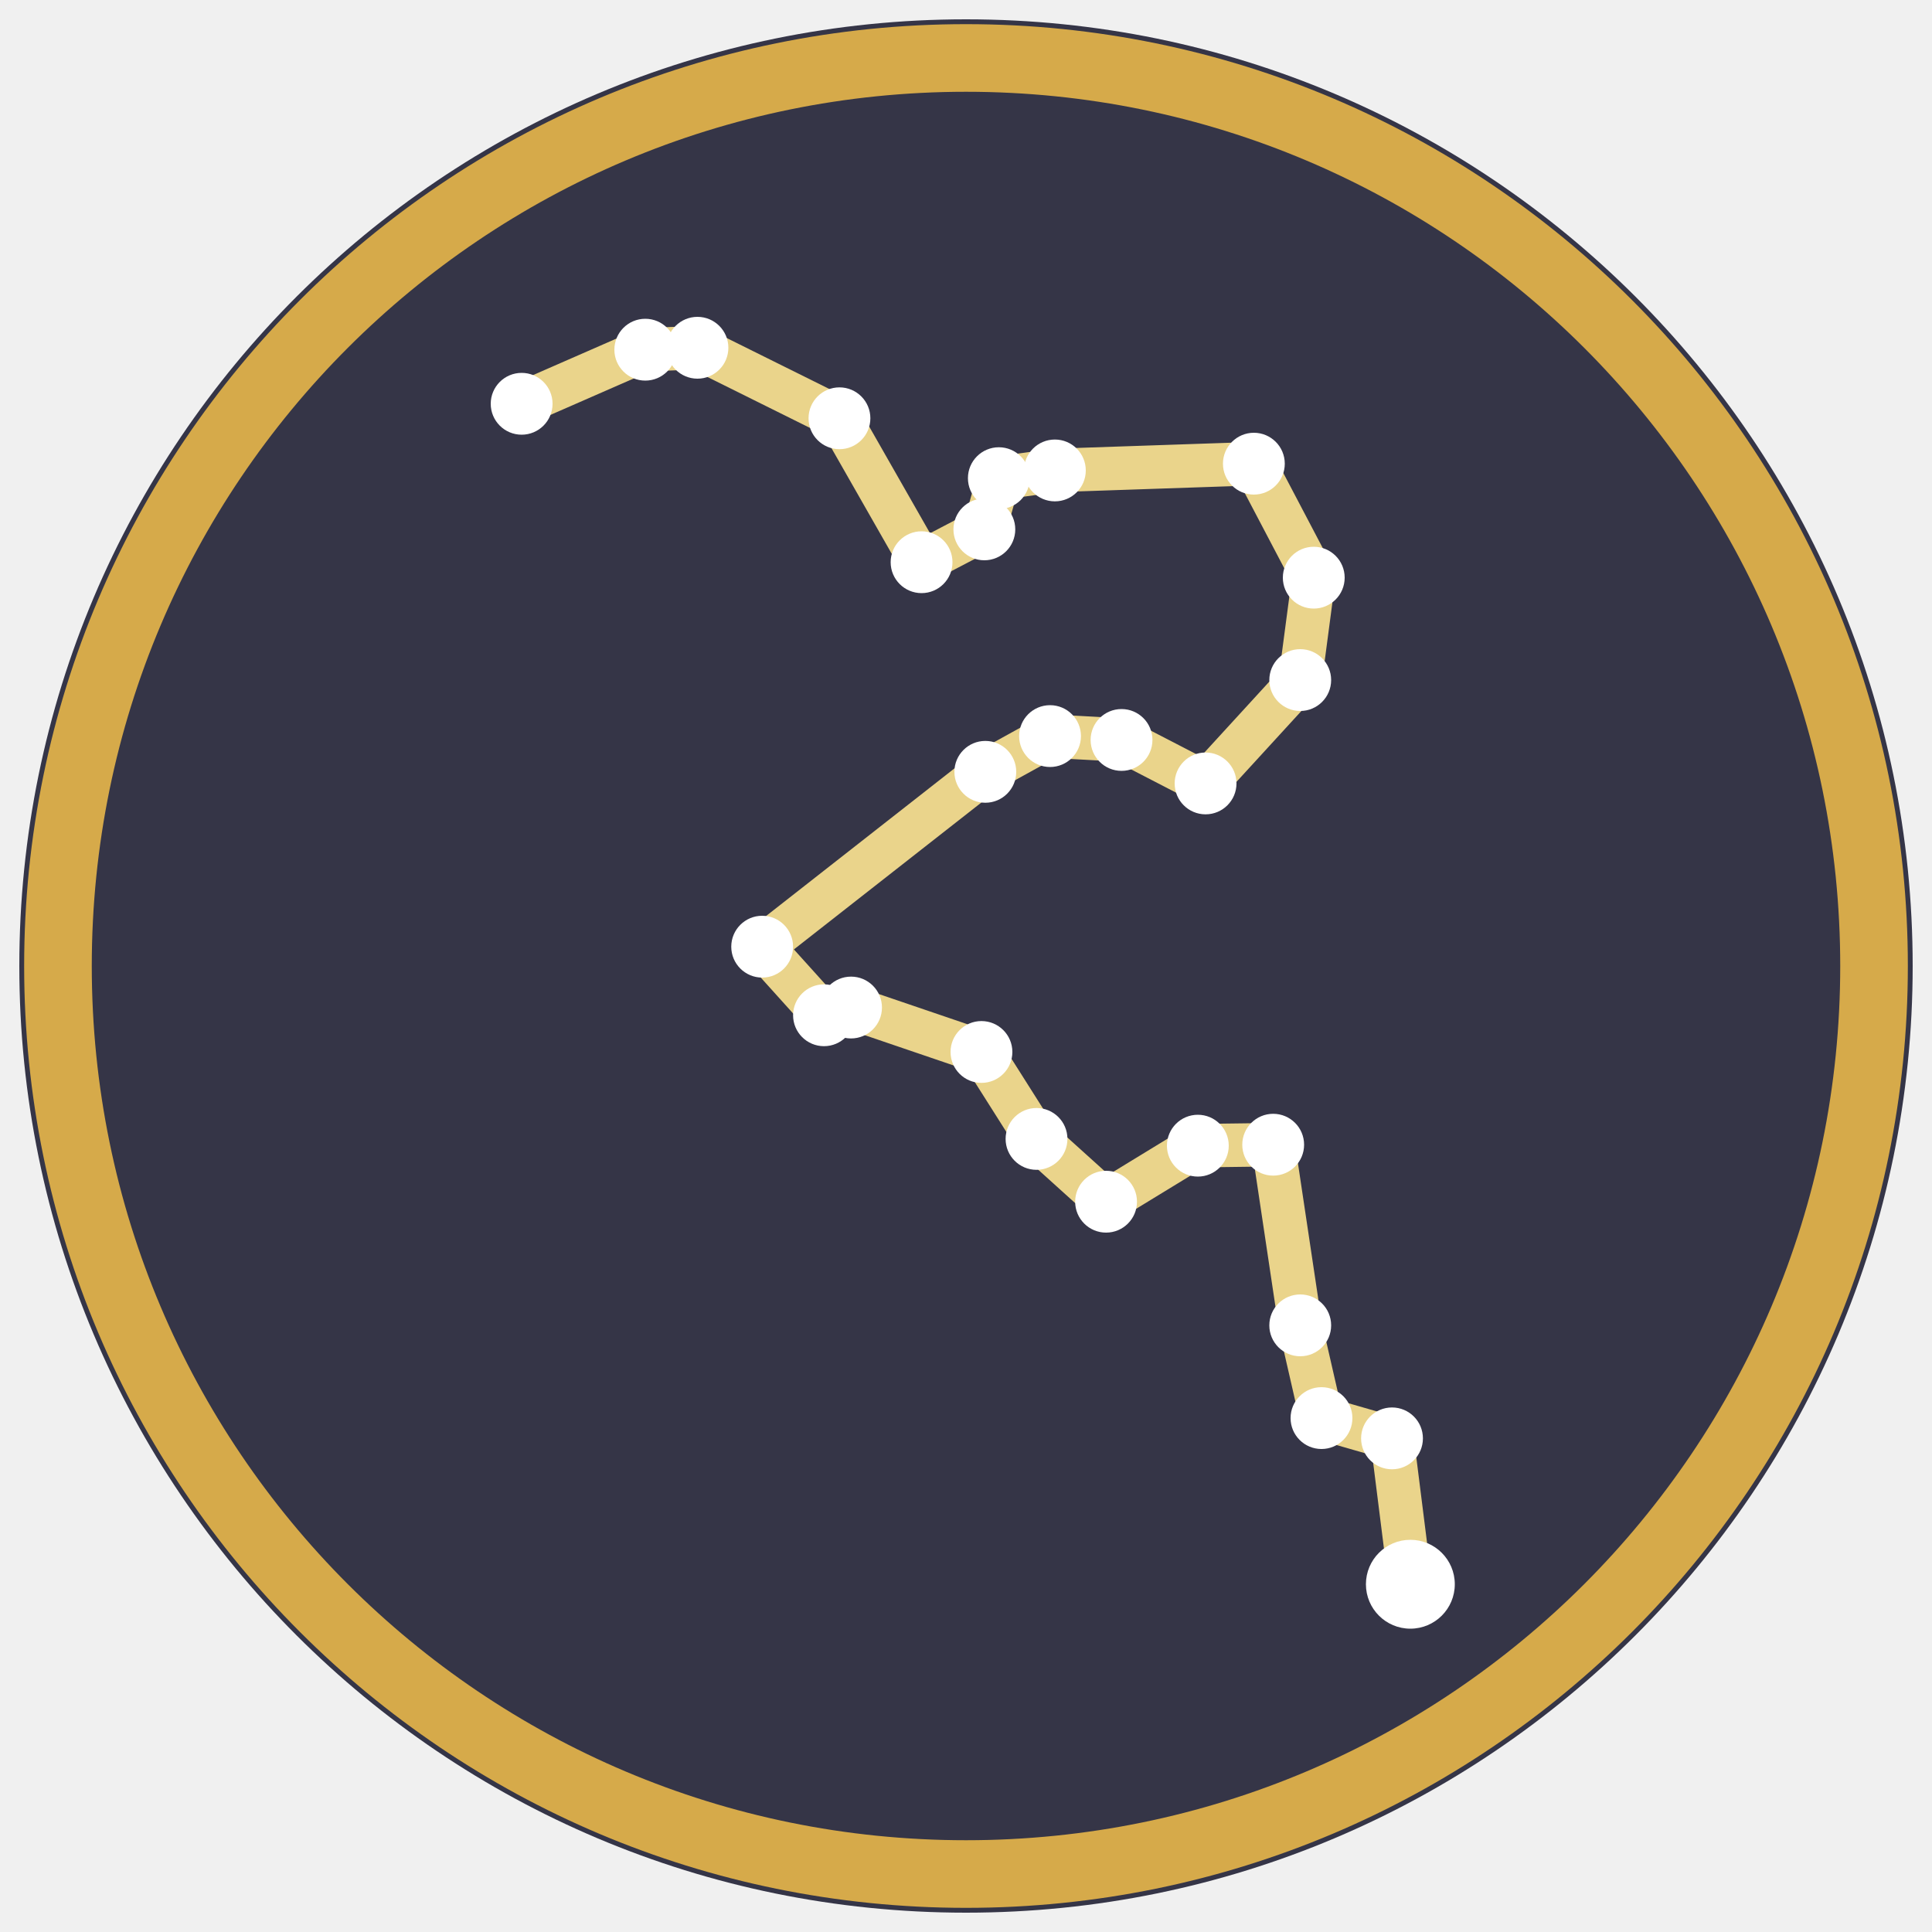
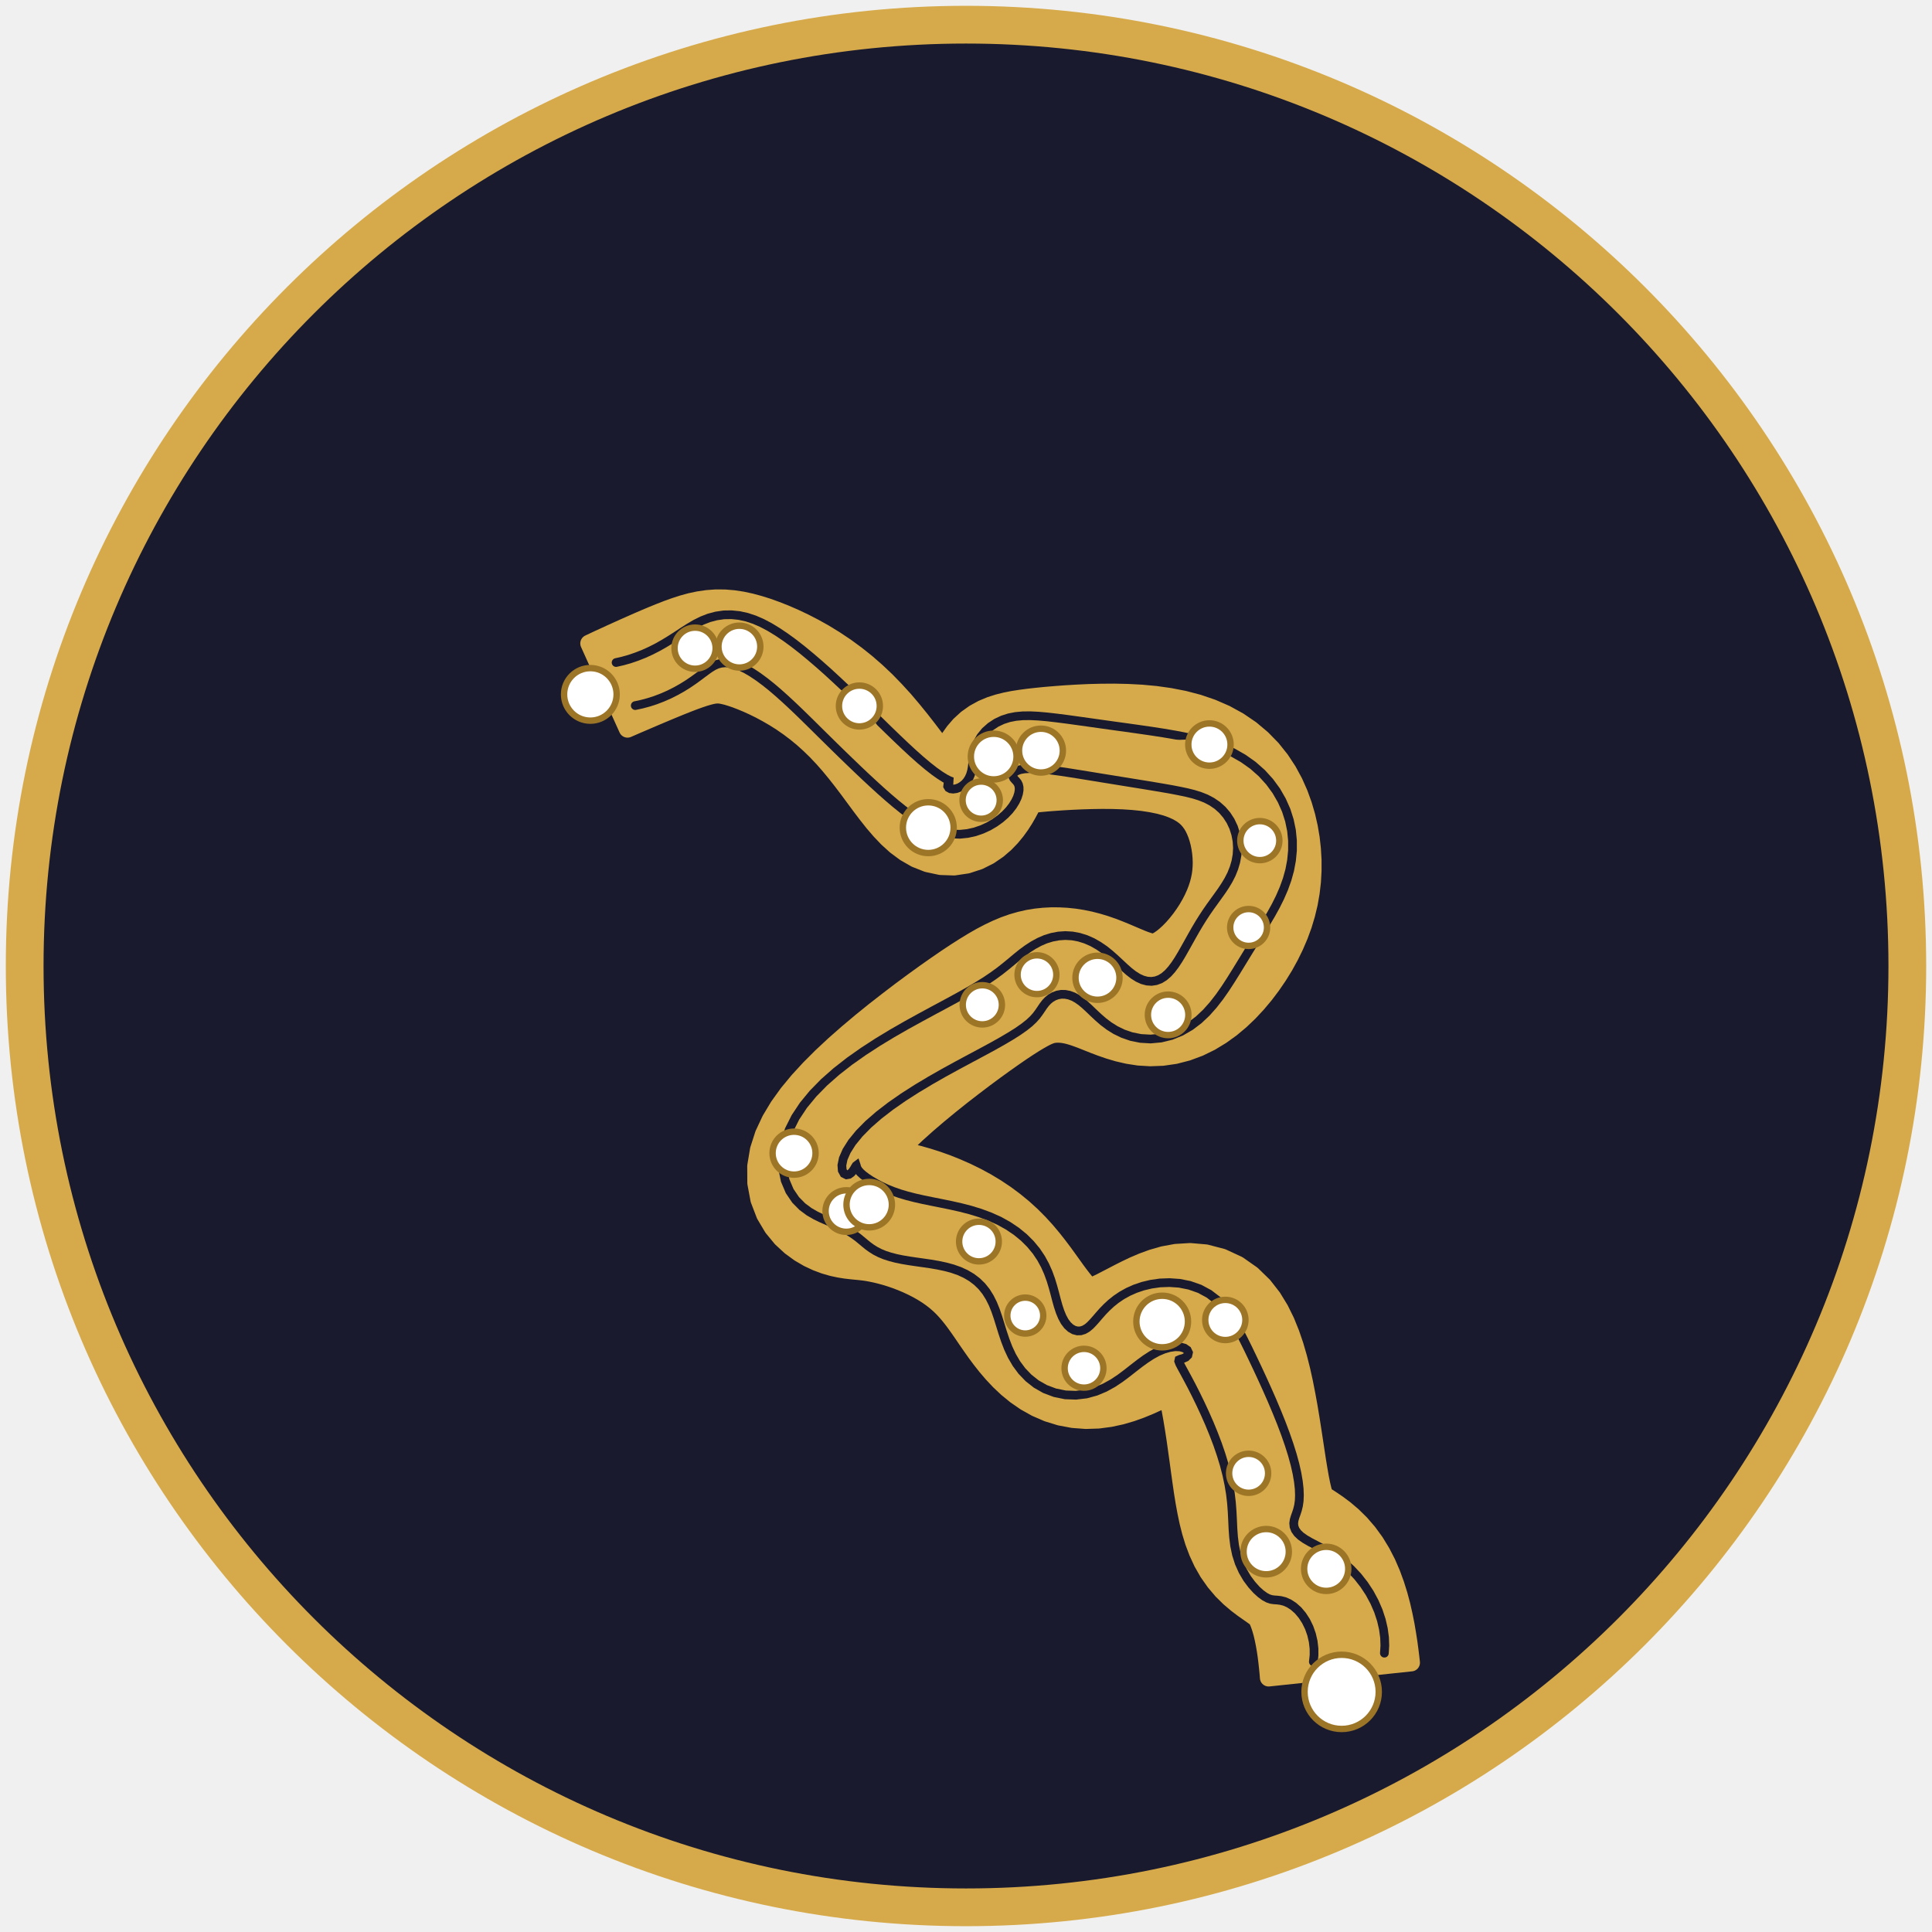
- <svg xmlns="http://www.w3.org/2000/svg" viewBox="0 0 200 200" role="img" aria-label="Midnight Eridanus mission mark">
-   <circle cx="100" cy="100" r="98" fill="#353547" />
-   <circle cx="100" cy="100" r="94" fill="none" stroke="#d6aa4a" stroke-width="7" />
-   <g stroke="#f3dc8f" stroke-width="4.5" stroke-linecap="round" opacity="0.95">
-     <line x1="54.0" y1="41.8" x2="66.8" y2="36.2" />
-     <line x1="66.8" y1="36.2" x2="72.2" y2="36.0" />
-     <line x1="72.2" y1="36.0" x2="86.9" y2="43.3" />
-     <line x1="86.9" y1="43.3" x2="95.4" y2="58.2" />
-     <line x1="95.4" y1="58.2" x2="101.9" y2="54.8" />
-     <line x1="101.9" y1="54.8" x2="103.4" y2="49.5" />
-     <line x1="103.4" y1="49.5" x2="109.2" y2="48.7" />
-     <line x1="109.2" y1="48.7" x2="129.8" y2="48.0" />
-     <line x1="129.8" y1="48.0" x2="136.0" y2="59.8" />
-     <line x1="136.0" y1="59.8" x2="134.6" y2="70.4" />
-     <line x1="134.6" y1="70.4" x2="124.8" y2="81.1" />
-     <line x1="124.8" y1="81.1" x2="116.1" y2="76.6" />
-     <line x1="116.1" y1="76.6" x2="108.7" y2="76.2" />
-     <line x1="108.7" y1="76.2" x2="102.0" y2="79.9" />
-     <line x1="102.0" y1="79.9" x2="78.9" y2="98.0" />
-     <line x1="78.9" y1="98.0" x2="85.3" y2="105.1" />
-     <line x1="85.3" y1="105.1" x2="88.1" y2="104.3" />
-     <line x1="88.1" y1="104.3" x2="101.6" y2="108.9" />
-     <line x1="101.6" y1="108.9" x2="107.3" y2="117.9" />
-     <line x1="107.3" y1="117.9" x2="114.5" y2="124.4" />
-     <line x1="114.5" y1="124.4" x2="124.0" y2="118.6" />
-     <line x1="124.0" y1="118.6" x2="131.8" y2="118.5" />
-     <line x1="131.8" y1="118.5" x2="134.6" y2="137.2" />
-     <line x1="134.6" y1="137.2" x2="136.8" y2="146.8" />
-     <line x1="136.8" y1="146.8" x2="144.1" y2="148.9" />
-     <line x1="144.1" y1="148.9" x2="146.0" y2="164.0" />
+ <svg xmlns="http://www.w3.org/2000/svg" viewBox="16.729 16.729 66.542 66.542" role="img" aria-label="Midnight Eridanus mission image">
+   <defs>
+     <clipPath id="mi-midnight-eridanus">
+       <circle cx="50.0" cy="50.0" r="32.671" />
+     </clipPath>
+   </defs>
+   <g clip-path="url(#mi-midnight-eridanus)">
+     <g>
+       <path fill-rule="evenodd" fill="#d6aa4a" d="M43.800 1.750 a6.2 6.2 0 1 0 12.4 0 a6.2 6.2 0 1 0 -12.4 0 Z M46.600 1.750 a3.4 3.4 0 1 1 6.8 0 a3.4 3.4 0 1 1 -6.8 0 Z" />
+       <path fill="#d6aa4a" d="M 44.207 3.960 L 44.252 4.095 L 44.285 4.233 L 44.305 4.374 L 44.312 4.516 L 44.307 4.658 L 44.290 4.799 L 44.260 4.937 L 44.217 5.073 L 44.163 5.204 L 44.098 5.330 L 44.021 5.450 L 43.935 5.563 L 43.838 5.667 L 43.733 5.762 L 43.620 5.848 L 43.499 5.923 L 43.373 5.988 L 43.241 6.041 L 43.105 6.081 L 42.966 6.110 L 42.966 6.110 L 43.082 6.092 L 43.199 6.073 L 43.315 6.056 L 43.432 6.038 L 43.549 6.021 L 43.665 6.004 L 43.782 5.987 L 43.899 5.971 L 44.016 5.955 L 44.133 5.939 L 44.250 5.923 L 44.367 5.908 L 44.484 5.894 L 44.601 5.879 L 44.718 5.865 L 44.835 5.851 L 44.953 5.837 L 45.070 5.824 L 45.187 5.811 L 45.304 5.799 L 45.304 5.799 L 45.235 5.717 L 45.167 5.633 L 45.100 5.549 L 45.035 5.463 L 44.971 5.377 L 44.909 5.289 L 44.848 5.200 L 44.789 5.110 L 44.732 5.019 L 44.676 4.927 L 44.622 4.834 L 44.569 4.740 L 44.518 4.646 L 44.468 4.550 L 44.421 4.454 L 44.374 4.356 L 44.330 4.258 L 44.287 4.160 L 44.246 4.060 L 44.207 3.960 Z M 55.793 3.960 L 55.748 4.095 L 55.715 4.233 L 55.695 4.374 L 55.688 4.516 L 55.693 4.658 L 55.710 4.799 L 55.740 4.937 L 55.783 5.073 L 55.837 5.204 L 55.902 5.330 L 55.979 5.450 L 56.065 5.563 L 56.162 5.667 L 56.267 5.762 L 56.380 5.848 L 56.501 5.923 L 56.627 5.988 L 56.759 6.041 L 56.895 6.081 L 57.034 6.110 L 57.034 6.110 L 56.918 6.092 L 56.801 6.073 L 56.685 6.056 L 56.568 6.038 L 56.451 6.021 L 56.335 6.004 L 56.218 5.987 L 56.101 5.971 L 55.984 5.955 L 55.867 5.939 L 55.750 5.923 L 55.633 5.908 L 55.516 5.894 L 55.399 5.879 L 55.282 5.865 L 55.165 5.851 L 55.047 5.837 L 54.930 5.824 L 54.813 5.811 L 54.696 5.799 L 54.696 5.799 L 54.765 5.717 L 54.833 5.633 L 54.900 5.549 L 54.965 5.463 L 55.029 5.377 L 55.091 5.289 L 55.152 5.200 L 55.211 5.110 L 55.268 5.019 L 55.324 4.927 L 55.378 4.834 L 55.431 4.740 L 55.482 4.646 L 55.532 4.550 L 55.579 4.454 L 55.626 4.356 L 55.670 4.258 L 55.713 4.160 L 55.754 4.060 L 55.793 3.960 Z" />
+       <circle cx="50.0" cy="50.0" r="44.45" fill="#d6aa4a" />
+       <circle cx="50.0" cy="50.0" r="40.894" fill="#1a1a2e" />
+       <circle cx="50.0" cy="50.0" r="32.671" fill="#d6aa4a" />
+       <circle cx="50.0" cy="50.0" r="32.004" fill="#1a1a2e" />
+     </g>
+     <defs>
+       <clipPath id="field">
+         <circle cx="50.0" cy="50.0" r="31.804" />
+       </clipPath>
+       <path id="topArc" d="M13.800 50.000 A36.200 36.200 0 0 1 86.200 50.000" fill="none" />
+       <path id="botArc" d="M11.950 50.000 A38.050 38.050 0 0 0 88.050 50.000" fill="none" />
+     </defs>
+     <g clip-path="url(#field)">
+       <path d="M 38.342 41.835 L 38.498 41.767 L 38.673 41.691 L 38.865 41.609 L 39.072 41.520 L 39.292 41.426 L 39.521 41.329 L 39.754 41.231 L 39.988 41.134 L 40.217 41.041 L 40.438 40.953 L 40.645 40.874 L 40.835 40.806 L 41.002 40.750 L 41.144 40.709 L 41.257 40.681 L 41.344 40.665 L 41.409 40.659 L 41.460 40.658 L 41.511 40.661 L 41.574 40.670 L 41.657 40.687 L 41.767 40.714 L 41.904 40.756 L 42.067 40.811 L 42.251 40.882 L 42.455 40.967 L 42.675 41.067 L 42.906 41.181 L 43.145 41.310 L 43.390 41.452 L 43.637 41.608 L 43.884 41.779 L 44.129 41.964 L 44.371 42.163 L 44.609 42.377 L 44.842 42.604 L 45.071 42.846 L 45.294 43.100 L 45.513 43.366 L 45.729 43.641 L 45.942 43.922 L 46.153 44.208 L 46.365 44.495 L 46.581 44.780 L 46.804 45.062 L 47.040 45.337 L 47.294 45.604 L 47.575 45.859 L 47.894 46.096 L 48.258 46.306 L 48.671 46.469 L 49.124 46.566 L 49.591 46.582 L 50.042 46.515 L 50.449 46.382 L 50.802 46.205 L 51.101 46.001 L 51.352 45.786 L 51.562 45.568 L 51.739 45.353 L 51.889 45.145 L 52.016 44.947 L 52.123 44.762 L 52.213 44.594 L 52.288 44.445 L 52.350 44.320 L 52.398 44.223 L 52.433 44.157 L 52.450 44.128 L 52.447 44.137 L 52.417 44.180 L 52.357 44.249 L 52.273 44.327 L 52.180 44.395 L 52.100 44.440 L 52.055 44.462 L 52.057 44.464 L 52.111 44.455 L 52.214 44.439 L 52.364 44.420 L 52.554 44.400 L 52.782 44.379 L 53.042 44.359 L 53.331 44.339 L 53.645 44.321 L 53.978 44.306 L 54.326 44.295 L 54.683 44.290 L 55.043 44.292 L 55.399 44.304 L 55.745 44.327 L 56.074 44.361 L 56.379 44.408 L 56.655 44.465 L 56.898 44.532 L 57.105 44.607 L 57.276 44.685 L 57.414 44.765 L 57.526 44.845 L 57.617 44.927 L 57.694 45.014 L 57.764 45.108 L 57.828 45.214 L 57.887 45.335 L 57.942 45.470 L 57.991 45.618 L 58.032 45.775 L 58.065 45.939 L 58.089 46.105 L 58.103 46.269 L 58.109 46.431 L 58.105 46.587 L 58.093 46.739 L 58.072 46.888 L 58.041 47.037 L 58.001 47.188 L 57.950 47.343 L 57.887 47.504 L 57.811 47.672 L 57.722 47.844 L 57.620 48.021 L 57.506 48.197 L 57.383 48.370 L 57.253 48.534 L 57.120 48.687 L 56.987 48.824 L 56.860 48.940 L 56.743 49.034 L 56.641 49.104 L 56.559 49.150 L 56.499 49.177 L 56.460 49.188 L 56.439 49.190 L 56.426 49.188 L 56.412 49.184 L 56.386 49.178 L 56.338 49.165 L 56.263 49.142 L 56.161 49.107 L 56.031 49.056 L 55.877 48.991 L 55.698 48.915 L 55.499 48.830 L 55.280 48.741 L 55.046 48.651 L 54.797 48.565 L 54.539 48.487 L 54.274 48.419 L 54.005 48.364 L 53.736 48.322 L 53.467 48.294 L 53.201 48.280 L 52.935 48.279 L 52.670 48.293 L 52.403 48.321 L 52.133 48.365 L 51.861 48.427 L 51.587 48.506 L 51.315 48.602 L 51.045 48.715 L 50.777 48.843 L 50.506 48.985 L 50.229 49.144 L 49.939 49.321 L 49.632 49.517 L 49.302 49.736 L 48.949 49.979 L 48.570 50.246 L 48.166 50.538 L 47.740 50.853 L 47.297 51.191 L 46.840 51.547 L 46.378 51.921 L 45.917 52.309 L 45.464 52.707 L 45.026 53.115 L 44.610 53.531 L 44.221 53.954 L 43.864 54.386 L 43.543 54.832 L 43.263 55.299 L 43.031 55.794 L 42.860 56.325 L 42.765 56.891 L 42.768 57.477 L 42.875 58.049 L 43.075 58.570 L 43.340 59.015 L 43.639 59.378 L 43.950 59.665 L 44.259 59.890 L 44.560 60.066 L 44.851 60.202 L 45.130 60.306 L 45.394 60.382 L 45.637 60.434 L 45.850 60.468 L 46.030 60.489 L 46.177 60.504 L 46.298 60.515 L 46.406 60.527 L 46.510 60.540 L 46.621 60.557 L 46.743 60.580 L 46.881 60.609 L 47.034 60.646 L 47.201 60.691 L 47.381 60.746 L 47.568 60.810 L 47.761 60.883 L 47.953 60.964 L 48.142 61.052 L 48.324 61.145 L 48.496 61.243 L 48.657 61.344 L 48.805 61.448 L 48.941 61.554 L 49.066 61.662 L 49.184 61.775 L 49.296 61.895 L 49.407 62.023 L 49.519 62.163 L 49.634 62.317 L 49.755 62.486 L 49.883 62.671 L 50.020 62.872 L 50.168 63.086 L 50.328 63.313 L 50.504 63.550 L 50.697 63.795 L 50.910 64.044 L 51.147 64.296 L 51.412 64.546 L 51.708 64.788 L 52.040 65.017 L 52.408 65.223 L 52.810 65.397 L 53.239 65.529 L 53.683 65.612 L 54.127 65.645 L 54.559 65.631 L 54.968 65.577 L 55.351 65.494 L 55.705 65.390 L 56.031 65.273 L 56.330 65.150 L 56.606 65.025 L 56.858 64.905 L 57.088 64.792 L 57.293 64.690 L 57.473 64.604 L 57.622 64.537 L 57.735 64.491 L 57.804 64.468 L 57.818 64.464 L 57.766 64.473 L 57.643 64.480 L 57.455 64.462 L 57.231 64.403 L 57.013 64.302 L 56.843 64.185 L 56.739 64.087 L 56.696 64.037 L 56.699 64.050 L 56.733 64.127 L 56.784 64.266 L 56.845 64.458 L 56.909 64.697 L 56.974 64.974 L 57.037 65.282 L 57.097 65.613 L 57.154 65.961 L 57.209 66.319 L 57.260 66.683 L 57.311 67.047 L 57.360 67.409 L 57.410 67.767 L 57.461 68.120 L 57.517 68.468 L 57.580 68.811 L 57.652 69.154 L 57.739 69.497 L 57.845 69.843 L 57.977 70.193 L 58.139 70.544 L 58.336 70.889 L 58.565 71.215 L 58.815 71.511 L 59.072 71.764 L 59.317 71.972 L 59.533 72.136 L 59.710 72.261 L 59.842 72.353 L 59.931 72.417 L 59.982 72.456 L 60.004 72.476 L 60.012 72.484 L 60.016 72.491 L 60.026 72.508 L 60.046 72.546 L 60.076 72.613 L 60.113 72.710 L 60.155 72.837 L 60.199 72.992 L 60.240 73.168 L 60.279 73.359 L 60.314 73.560 L 60.344 73.763 L 60.369 73.963 L 60.390 74.155 L 60.409 74.344 L 60.423 74.515 L 65.335 73.995 L 65.312 73.791 L 65.284 73.563 L 65.248 73.296 L 65.203 73.006 L 65.150 72.694 L 65.084 72.364 L 65.006 72.019 L 64.911 71.663 L 64.797 71.298 L 64.662 70.929 L 64.502 70.559 L 64.314 70.194 L 64.098 69.840 L 63.855 69.506 L 63.592 69.201 L 63.321 68.934 L 63.058 68.710 L 62.819 68.531 L 62.618 68.393 L 62.465 68.294 L 62.364 68.229 L 62.313 68.197 L 62.304 68.196 L 62.322 68.221 L 62.352 68.262 L 62.377 68.303 L 62.388 68.328 L 62.382 68.321 L 62.361 68.273 L 62.329 68.178 L 62.290 68.036 L 62.246 67.849 L 62.200 67.620 L 62.153 67.352 L 62.103 67.050 L 62.052 66.718 L 61.998 66.361 L 61.940 65.982 L 61.878 65.586 L 61.810 65.177 L 61.734 64.760 L 61.651 64.337 L 61.557 63.913 L 61.450 63.490 L 61.328 63.070 L 61.186 62.654 L 61.018 62.239 L 60.814 61.826 L 60.562 61.414 L 60.246 61.009 L 59.850 60.624 L 59.372 60.289 L 58.829 60.037 L 58.263 59.889 L 57.720 59.842 L 57.226 59.872 L 56.791 59.952 L 56.411 60.061 L 56.075 60.184 L 55.775 60.312 L 55.504 60.441 L 55.258 60.565 L 55.034 60.682 L 54.831 60.787 L 54.651 60.880 L 54.494 60.956 L 54.363 61.015 L 54.262 61.057 L 54.193 61.081 L 54.159 61.093 L 54.159 61.097 L 54.188 61.100 L 54.238 61.106 L 54.297 61.120 L 54.352 61.139 L 54.390 61.157 L 54.405 61.167 L 54.394 61.162 L 54.359 61.135 L 54.302 61.085 L 54.227 61.010 L 54.138 60.910 L 54.036 60.786 L 53.923 60.640 L 53.799 60.473 L 53.664 60.285 L 53.516 60.079 L 53.354 59.856 L 53.175 59.619 L 52.978 59.370 L 52.761 59.112 L 52.523 58.851 L 52.264 58.591 L 51.984 58.336 L 51.686 58.091 L 51.373 57.858 L 51.047 57.640 L 50.712 57.438 L 50.371 57.253 L 50.026 57.084 L 49.682 56.933 L 49.342 56.797 L 49.007 56.678 L 48.682 56.575 L 48.368 56.486 L 48.068 56.411 L 47.784 56.350 L 47.517 56.301 L 47.269 56.263 L 47.043 56.236 L 46.842 56.217 L 46.672 56.205 L 46.538 56.198 L 46.446 56.194 L 46.397 56.193 L 46.386 56.195 L 46.404 56.203 L 46.439 56.217 L 46.482 56.237 L 46.531 56.265 L 46.586 56.302 L 46.652 56.357 L 46.730 56.437 L 46.816 56.552 L 46.901 56.708 L 46.965 56.897 L 46.994 57.090 L 46.989 57.249 L 46.968 57.342 L 46.961 57.353 L 46.990 57.284 L 47.070 57.144 L 47.208 56.946 L 47.405 56.702 L 47.656 56.423 L 47.955 56.118 L 48.294 55.796 L 48.664 55.464 L 49.055 55.129 L 49.457 54.798 L 49.861 54.475 L 50.259 54.167 L 50.641 53.877 L 51.003 53.609 L 51.339 53.366 L 51.645 53.150 L 51.918 52.962 L 52.156 52.804 L 52.359 52.675 L 52.527 52.574 L 52.660 52.499 L 52.761 52.446 L 52.834 52.412 L 52.886 52.391 L 52.924 52.377 L 52.957 52.366 L 52.991 52.358 L 53.031 52.351 L 53.076 52.345 L 53.129 52.342 L 53.187 52.342 L 53.252 52.345 L 53.323 52.352 L 53.403 52.365 L 53.493 52.384 L 53.597 52.412 L 53.716 52.449 L 53.854 52.498 L 54.014 52.559 L 54.198 52.632 L 54.409 52.716 L 54.650 52.807 L 54.922 52.901 L 55.229 52.992 L 55.570 53.071 L 55.945 53.129 L 56.348 53.153 L 56.771 53.137 L 57.202 53.075 L 57.628 52.965 L 58.039 52.812 L 58.429 52.621 L 58.795 52.399 L 59.138 52.152 L 59.457 51.885 L 59.755 51.601 L 60.033 51.303 L 60.293 50.993 L 60.534 50.674 L 60.759 50.345 L 60.967 50.009 L 61.156 49.666 L 61.328 49.315 L 61.481 48.958 L 61.614 48.595 L 61.725 48.226 L 61.815 47.852 L 61.881 47.476 L 61.925 47.099 L 61.946 46.722 L 61.946 46.345 L 61.924 45.970 L 61.882 45.594 L 61.818 45.216 L 61.731 44.835 L 61.618 44.450 L 61.477 44.061 L 61.303 43.669 L 61.091 43.278 L 60.837 42.892 L 60.539 42.518 L 60.196 42.167 L 59.813 41.845 L 59.394 41.560 L 58.948 41.315 L 58.482 41.112 L 58.002 40.948 L 57.514 40.820 L 57.023 40.724 L 56.533 40.655 L 56.047 40.610 L 55.570 40.585 L 55.104 40.575 L 54.654 40.578 L 54.224 40.589 L 53.815 40.608 L 53.430 40.631 L 53.072 40.658 L 52.738 40.686 L 52.430 40.717 L 52.143 40.749 L 51.874 40.785 L 51.616 40.825 L 51.363 40.875 L 51.106 40.939 L 50.839 41.024 L 50.562 41.140 L 50.283 41.293 L 50.016 41.483 L 49.781 41.699 L 49.589 41.922 L 49.438 42.134 L 49.324 42.328 L 49.235 42.498 L 49.166 42.645 L 49.109 42.772 L 49.061 42.881 L 49.019 42.975 L 48.982 43.054 L 48.950 43.119 L 48.922 43.169 L 48.903 43.204 L 48.893 43.223 L 48.899 43.222 L 48.928 43.204 L 48.986 43.169 L 49.082 43.126 L 49.217 43.087 L 49.380 43.067 L 49.547 43.077 L 49.687 43.110 L 49.777 43.148 L 49.808 43.168 L 49.784 43.152 L 49.712 43.091 L 49.604 42.981 L 49.465 42.824 L 49.301 42.624 L 49.115 42.385 L 48.908 42.115 L 48.682 41.818 L 48.436 41.503 L 48.170 41.175 L 47.886 40.840 L 47.582 40.506 L 47.262 40.176 L 46.926 39.858 L 46.578 39.554 L 46.220 39.269 L 45.858 39.004 L 45.494 38.761 L 45.134 38.540 L 44.779 38.341 L 44.434 38.163 L 44.100 38.005 L 43.778 37.865 L 43.468 37.743 L 43.169 37.635 L 42.875 37.543 L 42.585 37.465 L 42.292 37.402 L 41.994 37.357 L 41.690 37.332 L 41.384 37.330 L 41.081 37.352 L 40.787 37.395 L 40.505 37.455 L 40.236 37.529 L 39.976 37.613 L 39.721 37.704 L 39.469 37.802 L 39.217 37.904 L 38.965 38.010 L 38.714 38.118 L 38.465 38.228 L 38.221 38.336 L 37.984 38.443 L 37.758 38.545 L 37.546 38.643 L 37.349 38.733 L 37.172 38.816 L 37.015 38.890 Z" fill="#d6aa4a" stroke="#d6aa4a" stroke-width="0.6" stroke-linejoin="round" />
+       <g stroke="#1a1a2e" stroke-width="0.3" stroke-linecap="round">
+         <path fill="none" d="M 38.608 41.031 L 38.835 40.982 L 39.070 40.919 L 39.309 40.842 L 39.548 40.750 L 39.782 40.647 L 40.008 40.533 L 40.222 40.413 L 40.421 40.289 L 40.604 40.165 L 40.771 40.044 L 40.922 39.931 L 41.059 39.829 L 41.186 39.739 L 41.310 39.664 L 41.436 39.607 L 41.570 39.571 L 41.715 39.558 L 41.873 39.571 L 42.045 39.612 L 42.229 39.681 L 42.426 39.776 L 42.633 39.898 L 42.850 40.043 L 43.074 40.209 L 43.305 40.393 L 43.539 40.593 L 43.777 40.806 L 44.016 41.028 L 44.256 41.257 L 44.496 41.491 L 44.738 41.729 L 44.982 41.971 L 45.230 42.215 L 45.482 42.463 L 45.738 42.713 L 45.999 42.965 L 46.263 43.219 L 46.529 43.471 L 46.796 43.719 L 47.061 43.961 L 47.323 44.192 L 47.579 44.410 L 47.829 44.612 L 48.071 44.796 L 48.308 44.962 L 48.541 45.107 L 48.774 45.232 L 49.014 45.335 L 49.264 45.410 L 49.524 45.454 L 49.789 45.463 L 50.052 45.436 L 50.309 45.379 L 50.553 45.295 L 50.781 45.190 L 50.991 45.067 L 51.181 44.931 L 51.349 44.785 L 51.492 44.635 L 51.609 44.483 L 51.701 44.334 L 51.768 44.193 L 51.810 44.062 L 51.830 43.945 L 51.829 43.844 L 51.810 43.760 L 51.777 43.691 L 51.732 43.633 L 51.683 43.581 L 51.639 43.528 L 51.613 43.468 L 51.617 43.404 L 51.658 43.340 L 51.739 43.284 L 51.857 43.240 L 52.011 43.212 L 52.199 43.201 L 52.420 43.206 L 52.671 43.225 L 52.951 43.257 L 53.258 43.299 L 53.588 43.349 L 53.938 43.405 L 54.303 43.464 L 54.677 43.525 L 55.055 43.586 L 55.430 43.647 L 55.796 43.706 L 56.148 43.763 L 56.482 43.818 L 56.795 43.871 L 57.086 43.922 L 57.354 43.974 L 57.603 44.026 L 57.835 44.084 L 58.054 44.152 L 58.264 44.235 L 58.463 44.339 L 58.652 44.467 L 58.826 44.622 L 58.980 44.802 L 59.111 45.004 L 59.215 45.224 L 59.289 45.456 L 59.334 45.694 L 59.349 45.935 L 59.335 46.173 L 59.294 46.404 L 59.229 46.626 L 59.144 46.838 L 59.042 47.038 L 58.928 47.228 L 58.806 47.412 L 58.678 47.591 L 58.548 47.771 L 58.416 47.954 L 58.285 48.143 L 58.156 48.339 L 58.029 48.542 L 57.905 48.751 L 57.784 48.964 L 57.665 49.177 L 57.548 49.386 L 57.433 49.589 L 57.317 49.782 L 57.200 49.959 L 57.080 50.118 L 56.956 50.255 L 56.825 50.368 L 56.687 50.453 L 56.542 50.507 L 56.391 50.530 L 56.236 50.520 L 56.080 50.478 L 55.923 50.406 L 55.769 50.309 L 55.614 50.189 L 55.459 50.052 L 55.300 49.903 L 55.133 49.748 L 54.957 49.592 L 54.769 49.441 L 54.567 49.303 L 54.353 49.181 L 54.128 49.082 L 53.895 49.009 L 53.659 48.965 L 53.422 48.951 L 53.189 48.967 L 52.961 49.010 L 52.740 49.078 L 52.527 49.170 L 52.322 49.281 L 52.125 49.408 L 51.935 49.547 L 51.751 49.695 L 51.567 49.849 L 51.376 50.006 L 51.172 50.168 L 50.946 50.333 L 50.693 50.505 L 50.406 50.684 L 50.083 50.874 L 49.723 51.075 L 49.326 51.291 L 48.895 51.522 L 48.437 51.770 L 47.956 52.035 L 47.461 52.319 L 46.962 52.621 L 46.468 52.942 L 45.988 53.280 L 45.533 53.636 L 45.112 54.007 L 44.732 54.395 L 44.401 54.797 L 44.125 55.213 L 43.909 55.643 L 43.760 56.083 L 43.684 56.529 L 43.687 56.970 L 43.771 57.385 L 43.927 57.753 L 44.133 58.056 L 44.364 58.290 L 44.599 58.464 L 44.825 58.594 L 45.034 58.695 L 45.227 58.779 L 45.405 58.855 L 45.571 58.929 L 45.727 59.005 L 45.875 59.085 L 46.016 59.169 L 46.149 59.257 L 46.274 59.349 L 46.391 59.445 L 46.506 59.541 L 46.622 59.636 L 46.746 59.726 L 46.882 59.811 L 47.034 59.889 L 47.202 59.958 L 47.388 60.018 L 47.591 60.071 L 47.810 60.116 L 48.042 60.155 L 48.285 60.191 L 48.534 60.226 L 48.788 60.263 L 49.041 60.307 L 49.292 60.360 L 49.536 60.426 L 49.770 60.508 L 49.990 60.609 L 50.195 60.730 L 50.381 60.872 L 50.547 61.034 L 50.692 61.216 L 50.817 61.416 L 50.925 61.632 L 51.018 61.862 L 51.101 62.104 L 51.180 62.358 L 51.261 62.620 L 51.351 62.888 L 51.455 63.159 L 51.582 63.430 L 51.737 63.695 L 51.926 63.950 L 52.153 64.187 L 52.420 64.398 L 52.726 64.572 L 53.063 64.698 L 53.421 64.771 L 53.785 64.784 L 54.139 64.742 L 54.472 64.651 L 54.778 64.523 L 55.056 64.370 L 55.309 64.202 L 55.543 64.027 L 55.763 63.854 L 55.976 63.689 L 56.185 63.537 L 56.393 63.402 L 56.601 63.288 L 56.809 63.200 L 57.012 63.141 L 57.204 63.113 L 57.378 63.120 L 57.521 63.160 L 57.620 63.229 L 57.662 63.317 L 57.642 63.405 L 57.570 63.476 L 57.474 63.518 L 57.388 63.540 L 57.336 63.563 L 57.326 63.610 L 57.358 63.694 L 57.425 63.823 L 57.520 63.996 L 57.637 64.213 L 57.772 64.468 L 57.918 64.756 L 58.071 65.070 L 58.227 65.405 L 58.381 65.754 L 58.528 66.112 L 58.665 66.472 L 58.788 66.831 L 58.895 67.183 L 58.984 67.527 L 59.054 67.859 L 59.107 68.180 L 59.143 68.489 L 59.166 68.789 L 59.181 69.083 L 59.194 69.374 L 59.215 69.667 L 59.252 69.964 L 59.314 70.263 L 59.408 70.558 L 59.533 70.837 L 59.682 71.091 L 59.844 71.308 L 60.004 71.486 L 60.154 71.622 L 60.287 71.719 L 60.403 71.781 L 60.508 71.816 L 60.609 71.831 L 60.716 71.838 L 60.837 71.853 L 60.973 71.887 L 61.123 71.953 L 61.279 72.054 L 61.435 72.192 L 61.581 72.365 L 61.711 72.565 L 61.819 72.787 L 61.902 73.023 L 61.958 73.266 L 61.986 73.508 L 61.987 73.742 L 61.963 73.964" />
+         <path fill="none" d="M 37.948 39.548 L 38.178 39.495 L 38.416 39.428 L 38.659 39.345 L 38.903 39.249 L 39.145 39.139 L 39.382 39.018 L 39.611 38.888 L 39.833 38.752 L 40.048 38.614 L 40.258 38.476 L 40.468 38.342 L 40.683 38.216 L 40.908 38.104 L 41.146 38.011 L 41.398 37.944 L 41.659 37.906 L 41.925 37.902 L 42.190 37.929 L 42.453 37.987 L 42.715 38.074 L 42.977 38.188 L 43.242 38.328 L 43.511 38.492 L 43.787 38.678 L 44.069 38.884 L 44.357 39.109 L 44.649 39.350 L 44.945 39.604 L 45.243 39.869 L 45.542 40.144 L 45.841 40.425 L 46.141 40.712 L 46.440 41.001 L 46.737 41.293 L 47.034 41.583 L 47.327 41.870 L 47.617 42.150 L 47.900 42.419 L 48.174 42.673 L 48.436 42.906 L 48.683 43.114 L 48.910 43.292 L 49.111 43.434 L 49.280 43.540 L 49.412 43.608 L 49.498 43.643 L 49.534 43.653 L 49.522 43.655 L 49.476 43.665 L 49.418 43.697 L 49.376 43.749 L 49.369 43.808 L 49.401 43.861 L 49.466 43.897 L 49.555 43.908 L 49.657 43.894 L 49.763 43.856 L 49.865 43.797 L 49.959 43.721 L 50.039 43.629 L 50.104 43.525 L 50.154 43.411 L 50.190 43.288 L 50.214 43.156 L 50.230 43.014 L 50.247 42.859 L 50.272 42.690 L 50.318 42.504 L 50.395 42.306 L 50.510 42.106 L 50.664 41.917 L 50.848 41.754 L 51.050 41.621 L 51.263 41.521 L 51.483 41.450 L 51.712 41.405 L 51.954 41.383 L 52.214 41.380 L 52.495 41.394 L 52.799 41.421 L 53.128 41.459 L 53.481 41.504 L 53.857 41.556 L 54.252 41.611 L 54.663 41.669 L 55.085 41.728 L 55.515 41.787 L 55.947 41.848 L 56.377 41.910 L 56.804 41.976 L 57.225 42.048 L 57.638 42.130 L 58.043 42.226 L 58.439 42.342 L 58.825 42.482 L 59.198 42.652 L 59.553 42.855 L 59.886 43.091 L 60.189 43.359 L 60.457 43.654 L 60.688 43.969 L 60.878 44.300 L 61.029 44.640 L 61.139 44.986 L 61.211 45.333 L 61.245 45.679 L 61.245 46.023 L 61.212 46.362 L 61.150 46.694 L 61.060 47.018 L 60.947 47.332 L 60.815 47.636 L 60.668 47.931 L 60.510 48.217 L 60.344 48.498 L 60.175 48.776 L 60.003 49.054 L 59.830 49.334 L 59.656 49.617 L 59.481 49.903 L 59.303 50.193 L 59.121 50.484 L 58.932 50.775 L 58.731 51.062 L 58.514 51.341 L 58.277 51.607 L 58.016 51.853 L 57.726 52.073 L 57.409 52.256 L 57.068 52.395 L 56.714 52.482 L 56.359 52.515 L 56.016 52.495 L 55.696 52.431 L 55.406 52.331 L 55.149 52.206 L 54.923 52.064 L 54.725 51.914 L 54.550 51.761 L 54.391 51.612 L 54.244 51.471 L 54.104 51.341 L 53.967 51.226 L 53.830 51.130 L 53.692 51.055 L 53.554 51.004 L 53.416 50.977 L 53.282 50.975 L 53.153 50.998 L 53.031 51.043 L 52.920 51.107 L 52.821 51.188 L 52.734 51.281 L 52.657 51.383 L 52.585 51.490 L 52.510 51.600 L 52.424 51.715 L 52.318 51.834 L 52.182 51.962 L 52.011 52.098 L 51.801 52.246 L 51.549 52.406 L 51.254 52.580 L 50.918 52.769 L 50.543 52.972 L 50.133 53.191 L 49.696 53.426 L 49.238 53.677 L 48.770 53.944 L 48.301 54.225 L 47.842 54.519 L 47.404 54.824 L 46.998 55.137 L 46.635 55.453 L 46.324 55.769 L 46.073 56.077 L 45.888 56.369 L 45.772 56.635 L 45.725 56.863 L 45.738 57.038 L 45.799 57.149 L 45.884 57.192 L 45.972 57.177 L 46.046 57.125 L 46.102 57.058 L 46.144 56.994 L 46.176 56.940 L 46.198 56.901 L 46.213 56.878 L 46.221 56.872 L 46.225 56.884 L 46.232 56.916 L 46.250 56.965 L 46.290 57.031 L 46.357 57.109 L 46.454 57.197 L 46.578 57.290 L 46.724 57.386 L 46.889 57.483 L 47.070 57.579 L 47.269 57.672 L 47.485 57.759 L 47.719 57.841 L 47.972 57.916 L 48.242 57.985 L 48.530 58.050 L 48.833 58.112 L 49.149 58.175 L 49.476 58.242 L 49.811 58.317 L 50.149 58.404 L 50.487 58.508 L 50.820 58.631 L 51.143 58.776 L 51.449 58.946 L 51.735 59.138 L 51.994 59.350 L 52.224 59.579 L 52.422 59.819 L 52.588 60.067 L 52.724 60.317 L 52.834 60.566 L 52.923 60.811 L 52.996 61.051 L 53.059 61.283 L 53.117 61.506 L 53.176 61.716 L 53.241 61.912 L 53.315 62.090 L 53.399 62.245 L 53.496 62.374 L 53.603 62.473 L 53.717 62.538 L 53.834 62.569 L 53.950 62.566 L 54.063 62.531 L 54.170 62.469 L 54.272 62.385 L 54.373 62.281 L 54.477 62.164 L 54.588 62.035 L 54.709 61.898 L 54.845 61.758 L 54.998 61.616 L 55.171 61.478 L 55.366 61.346 L 55.584 61.225 L 55.824 61.118 L 56.088 61.028 L 56.374 60.960 L 56.681 60.916 L 57.008 60.904 L 57.350 60.928 L 57.700 60.998 L 58.046 61.119 L 58.369 61.293 L 58.654 61.511 L 58.891 61.760 L 59.089 62.024 L 59.259 62.298 L 59.415 62.582 L 59.567 62.879 L 59.721 63.190 L 59.879 63.519 L 60.043 63.865 L 60.210 64.225 L 60.379 64.598 L 60.546 64.978 L 60.708 65.363 L 60.862 65.745 L 61.004 66.122 L 61.131 66.488 L 61.241 66.838 L 61.331 67.168 L 61.400 67.475 L 61.448 67.756 L 61.476 68.008 L 61.484 68.230 L 61.476 68.423 L 61.452 68.589 L 61.417 68.731 L 61.376 68.856 L 61.335 68.970 L 61.302 69.081 L 61.287 69.193 L 61.298 69.307 L 61.342 69.421 L 61.420 69.532 L 61.532 69.638 L 61.675 69.739 L 61.847 69.839 L 62.046 69.943 L 62.267 70.060 L 62.506 70.197 L 62.756 70.360 L 63.009 70.553 L 63.257 70.776 L 63.493 71.027 L 63.709 71.302 L 63.902 71.595 L 64.067 71.901 L 64.202 72.213 L 64.305 72.526 L 64.376 72.833 L 64.416 73.129 L 64.426 73.409 L 64.410 73.668" />
+       </g>
+     </g>
+     <g stroke="#d6aa4a" stroke-width="0.4" stroke-linecap="round" fill="none">
+       <line x1="37.062" y1="40.645" x2="40.669" y2="39.054" />
+       <line x1="40.669" y1="39.054" x2="42.195" y2="39.000" />
+       <line x1="42.195" y1="39.000" x2="46.328" y2="41.045" />
+       <line x1="46.328" y1="41.045" x2="48.700" y2="45.235" />
+       <line x1="48.700" y1="45.235" x2="50.522" y2="44.288" />
+       <line x1="50.522" y1="44.288" x2="50.954" y2="42.787" />
+       <line x1="50.954" y1="42.787" x2="52.581" y2="42.582" />
+       <line x1="52.581" y1="42.582" x2="58.384" y2="42.373" />
+       <line x1="58.384" y1="42.373" x2="60.120" y2="45.682" />
+       <line x1="60.120" y1="45.682" x2="59.734" y2="48.673" />
+       <line x1="59.734" y1="48.673" x2="56.962" y2="51.683" />
+       <line x1="56.962" y1="51.683" x2="54.529" y2="50.405" />
+       <line x1="54.529" y1="50.405" x2="52.444" y2="50.300" />
+       <line x1="52.444" y1="50.300" x2="50.562" y2="51.337" />
+       <line x1="50.562" y1="51.337" x2="44.078" y2="56.446" />
+       <line x1="44.078" y1="56.446" x2="45.878" y2="58.440" />
+       <line x1="45.878" y1="58.440" x2="46.666" y2="58.220" />
+       <line x1="46.666" y1="58.220" x2="50.446" y2="59.491" />
+       <line x1="50.446" y1="59.491" x2="52.041" y2="62.040" />
+       <line x1="52.041" y1="62.040" x2="54.064" y2="63.854" />
+       <line x1="54.064" y1="63.854" x2="56.757" y2="62.245" />
+       <line x1="56.757" y1="62.245" x2="58.932" y2="62.191" />
+       <line x1="58.932" y1="62.191" x2="59.734" y2="67.472" />
+       <line x1="59.734" y1="67.472" x2="60.339" y2="70.172" />
+       <line x1="60.339" y1="70.172" x2="62.406" y2="70.763" />
+       <line x1="62.406" y1="70.763" x2="62.938" y2="75.000" />
+     </g>
+     <g fill="#ffffff" stroke="#9c7527" stroke-width="0.22">
+       <circle cx="37.062" cy="40.645" r="0.905" />
+       <circle cx="40.669" cy="39.054" r="0.708" />
+       <circle cx="42.195" cy="39.000" r="0.721" />
+       <circle cx="46.328" cy="41.045" r="0.704" />
+       <circle cx="48.700" cy="45.235" r="0.875" />
+       <circle cx="50.522" cy="44.288" r="0.641" />
+       <circle cx="50.954" cy="42.787" r="0.787" />
+       <circle cx="52.581" cy="42.582" r="0.755" />
+       <circle cx="58.384" cy="42.373" r="0.728" />
+       <circle cx="60.120" cy="45.682" r="0.672" />
+       <circle cx="59.734" cy="48.673" r="0.635" />
+       <circle cx="56.962" cy="51.683" r="0.697" />
+       <circle cx="54.529" cy="50.405" r="0.758" />
+       <circle cx="52.444" cy="50.300" r="0.668" />
+       <circle cx="50.562" cy="51.337" r="0.675" />
+       <circle cx="44.078" cy="56.446" r="0.740" />
+       <circle cx="45.878" cy="58.440" r="0.715" />
+       <circle cx="46.666" cy="58.220" r="0.782" />
+       <circle cx="50.446" cy="59.491" r="0.683" />
+       <circle cx="52.041" cy="62.040" r="0.619" />
+       <circle cx="54.064" cy="63.854" r="0.668" />
+       <circle cx="56.757" cy="62.245" r="0.889" />
+       <circle cx="58.932" cy="62.191" r="0.692" />
+       <circle cx="59.734" cy="67.472" r="0.672" />
+       <circle cx="60.339" cy="70.172" r="0.780" />
+       <circle cx="62.406" cy="70.763" r="0.760" />
+       <circle cx="62.938" cy="75.000" r="1.278" />
+     </g>
  </g>
-   <g fill="#ffffff">
-     <circle cx="54.0" cy="41.8" r="3.2" />
-     <circle cx="66.8" cy="36.2" r="3.2" />
-     <circle cx="72.2" cy="36.0" r="3.2" />
-     <circle cx="86.9" cy="43.3" r="3.2" />
-     <circle cx="95.4" cy="58.2" r="3.2" />
-     <circle cx="101.9" cy="54.8" r="3.2" />
-     <circle cx="103.4" cy="49.5" r="3.2" />
-     <circle cx="109.2" cy="48.7" r="3.2" />
-     <circle cx="129.8" cy="48.0" r="3.2" />
-     <circle cx="136.0" cy="59.8" r="3.2" />
-     <circle cx="134.6" cy="70.4" r="3.2" />
-     <circle cx="124.8" cy="81.1" r="3.2" />
-     <circle cx="116.1" cy="76.6" r="3.2" />
-     <circle cx="108.7" cy="76.2" r="3.2" />
-     <circle cx="102.0" cy="79.9" r="3.2" />
-     <circle cx="78.9" cy="98.0" r="3.2" />
-     <circle cx="85.3" cy="105.1" r="3.2" />
-     <circle cx="88.1" cy="104.3" r="3.2" />
-     <circle cx="101.6" cy="108.9" r="3.2" />
-     <circle cx="107.3" cy="117.9" r="3.2" />
-     <circle cx="114.5" cy="124.4" r="3.2" />
-     <circle cx="124.0" cy="118.6" r="3.2" />
-     <circle cx="131.8" cy="118.5" r="3.2" />
-     <circle cx="134.6" cy="137.2" r="3.2" />
-     <circle cx="136.8" cy="146.8" r="3.2" />
-     <circle cx="144.1" cy="148.9" r="3.2" />
-     <circle cx="146.0" cy="164.0" r="4.6" />
-   </g>
+   <circle cx="50.0" cy="50.0" r="32.421" fill="none" stroke="#d6aa4a" stroke-width="1.3" />
</svg>
